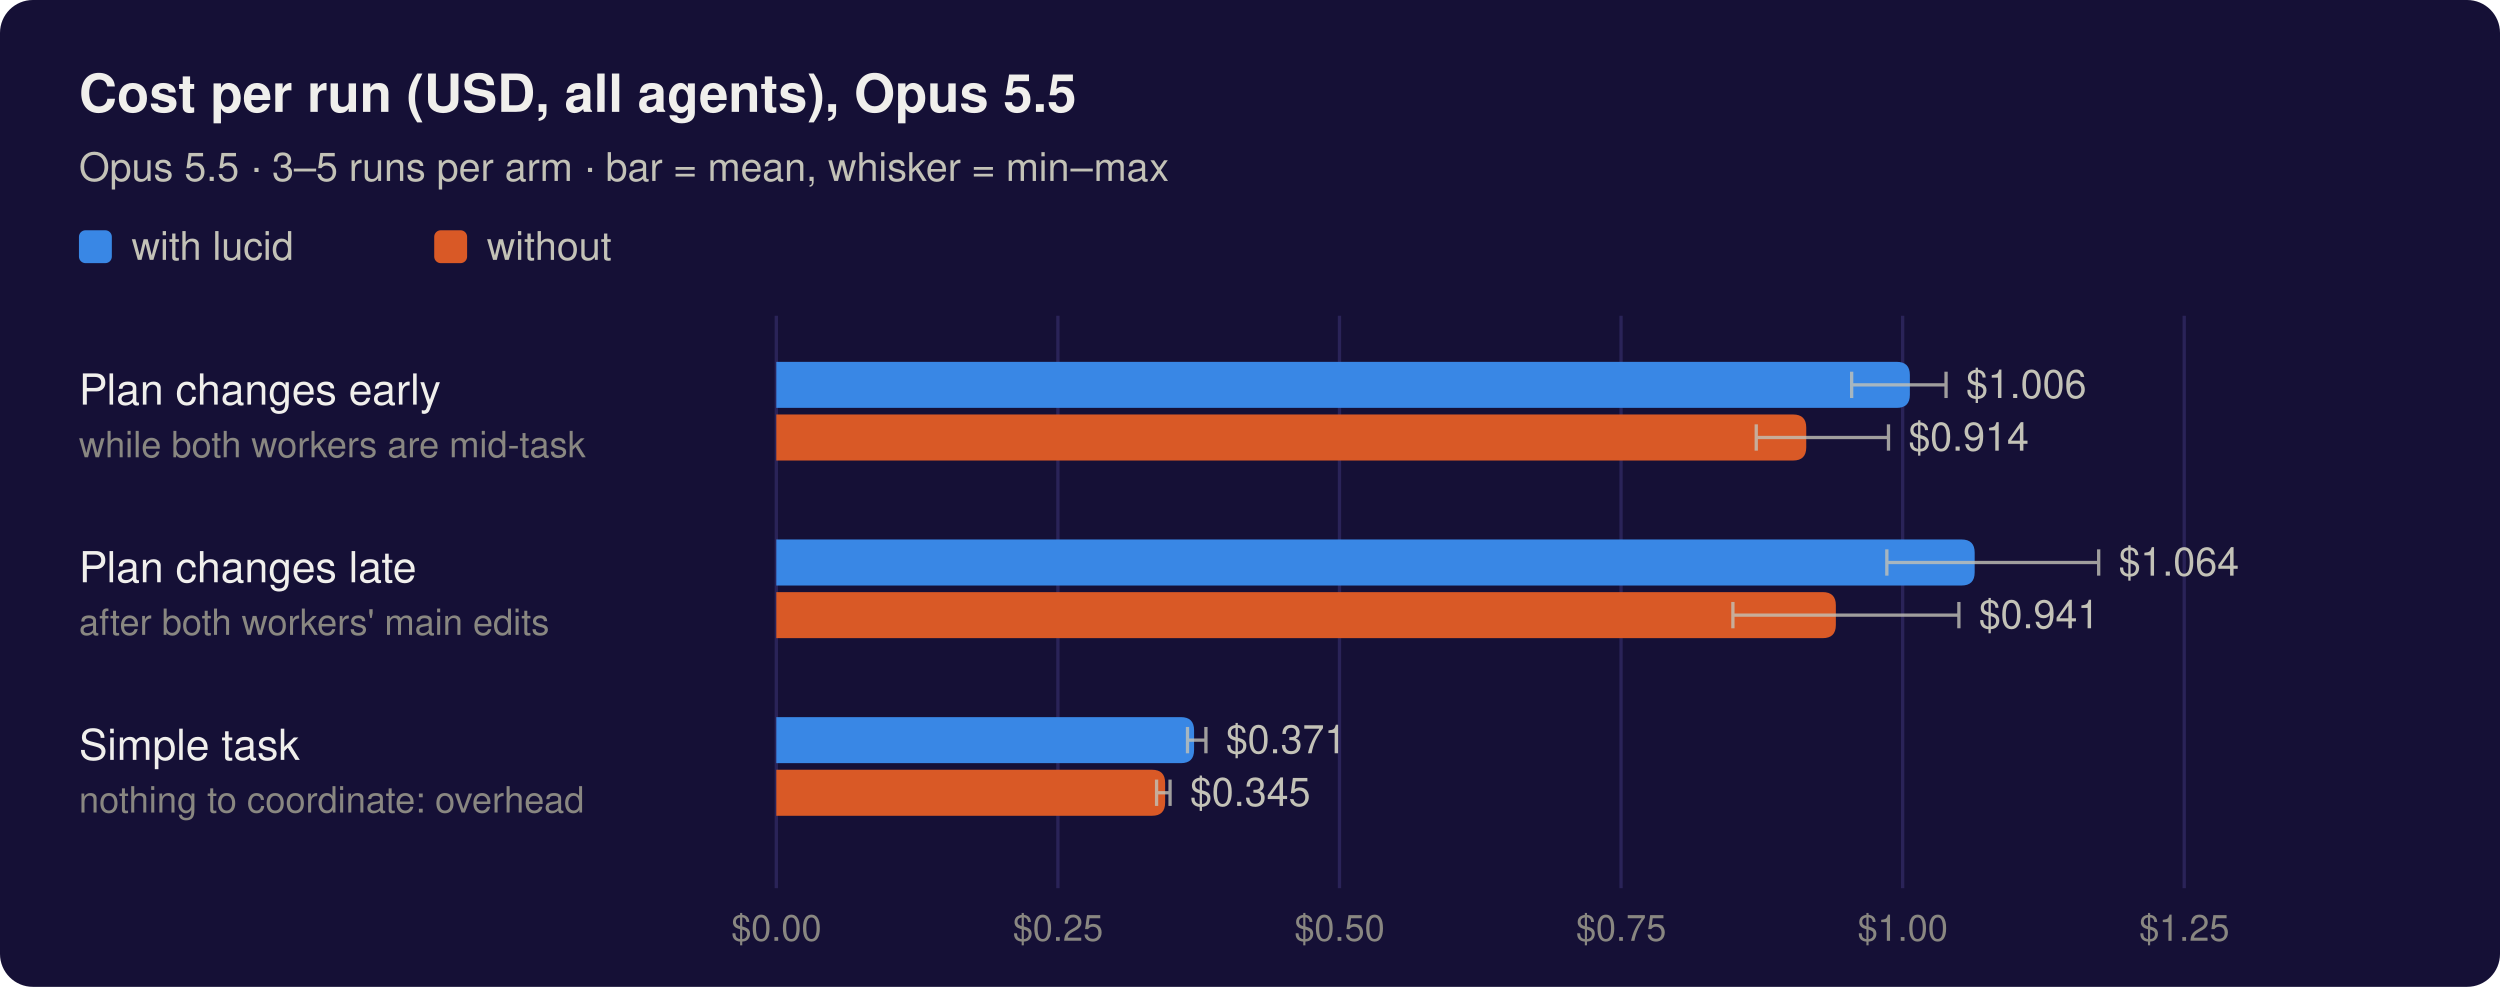
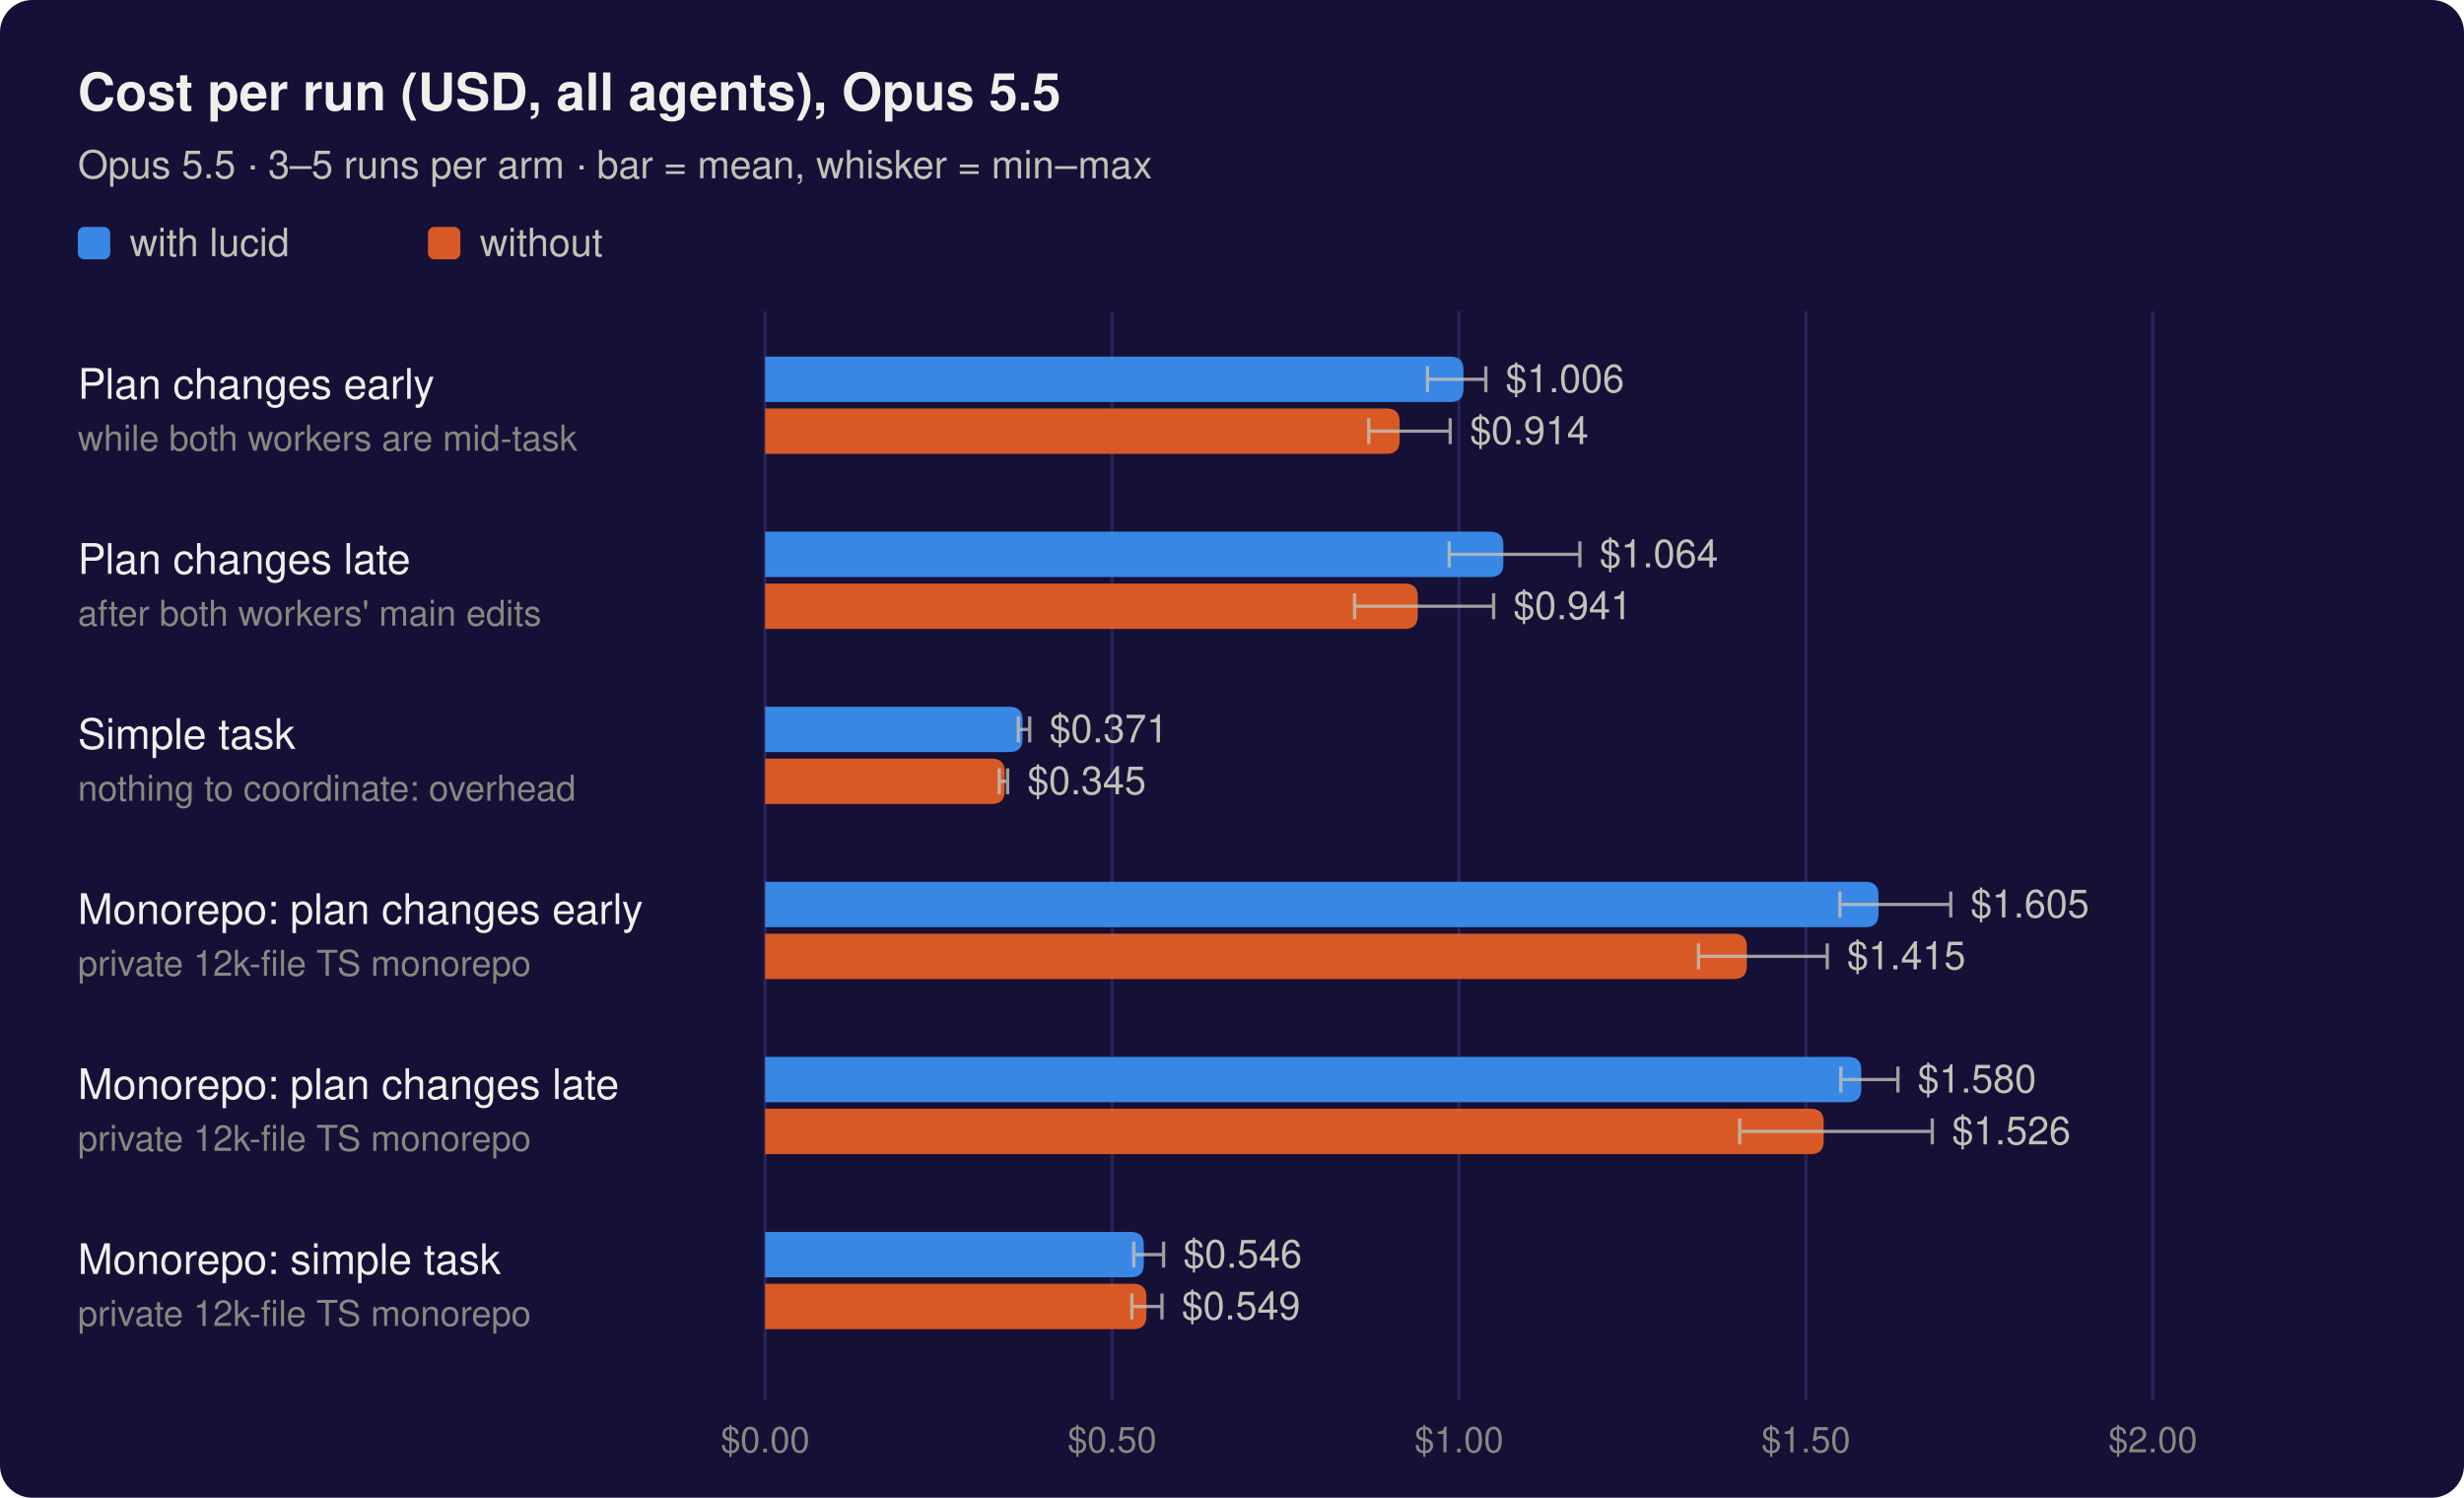
- <svg xmlns="http://www.w3.org/2000/svg" width="760" height="300" viewBox="0 0 760 300" font-family="-apple-system,BlinkMacSystemFont,'Segoe UI',Helvetica,Arial,sans-serif">
-   <rect width="760" height="300" rx="10" fill="#151036" />
+ <svg xmlns="http://www.w3.org/2000/svg" width="760" height="462" viewBox="0 0 760 462" font-family="-apple-system,BlinkMacSystemFont,'Segoe UI',Helvetica,Arial,sans-serif">
+   <rect width="760" height="462" rx="10" fill="#151036" />
  <text x="24" y="34" font-size="16" font-weight="600" fill="#f0efec">Cost per run (USD, all agents), Opus 5.5</text>
  <text x="24" y="55" font-size="12" fill="#c3c2b7">Opus 5.5 · 3–5 runs per arm · bar = mean, whisker = min–max</text>
  <rect x="24" y="70" width="10" height="10" rx="2" fill="#3987e5" />
  <text x="40" y="79" font-size="12" fill="#c3c2b7">with lucid</text>
  <rect x="132" y="70" width="10" height="10" rx="2" fill="#d95926" />
  <text x="148" y="79" font-size="12" fill="#c3c2b7">without</text>
-   <line x1="236.0" y1="96" x2="236.0" y2="270" stroke="#2a2358" stroke-width="1" />
-   <text x="236.0" y="286" font-size="11" fill="#898781" text-anchor="middle">$0.00</text>
-   <line x1="321.6" y1="96" x2="321.6" y2="270" stroke="#2a2358" stroke-width="1" />
-   <text x="321.6" y="286" font-size="11" fill="#898781" text-anchor="middle">$0.25</text>
-   <line x1="407.2" y1="96" x2="407.2" y2="270" stroke="#2a2358" stroke-width="1" />
-   <text x="407.2" y="286" font-size="11" fill="#898781" text-anchor="middle">$0.50</text>
-   <line x1="492.8" y1="96" x2="492.8" y2="270" stroke="#2a2358" stroke-width="1" />
-   <text x="492.8" y="286" font-size="11" fill="#898781" text-anchor="middle">$0.75</text>
-   <line x1="578.4" y1="96" x2="578.4" y2="270" stroke="#2a2358" stroke-width="1" />
-   <text x="578.4" y="286" font-size="11" fill="#898781" text-anchor="middle">$1.00</text>
-   <line x1="664.0" y1="96" x2="664.0" y2="270" stroke="#2a2358" stroke-width="1" />
-   <text x="664.0" y="286" font-size="11" fill="#898781" text-anchor="middle">$1.25</text>
+   <line x1="236.0" y1="96" x2="236.0" y2="432" stroke="#2a2358" stroke-width="1" />
+   <text x="236.0" y="448" font-size="11" fill="#898781" text-anchor="middle">$0.00</text>
+   <line x1="343.0" y1="96" x2="343.0" y2="432" stroke="#2a2358" stroke-width="1" />
+   <text x="343.0" y="448" font-size="11" fill="#898781" text-anchor="middle">$0.50</text>
+   <line x1="450.0" y1="96" x2="450.0" y2="432" stroke="#2a2358" stroke-width="1" />
+   <text x="450.0" y="448" font-size="11" fill="#898781" text-anchor="middle">$1.00</text>
+   <line x1="557.0" y1="96" x2="557.0" y2="432" stroke="#2a2358" stroke-width="1" />
+   <text x="557.0" y="448" font-size="11" fill="#898781" text-anchor="middle">$1.50</text>
+   <line x1="664.0" y1="96" x2="664.0" y2="432" stroke="#2a2358" stroke-width="1" />
+   <text x="664.0" y="448" font-size="11" fill="#898781" text-anchor="middle">$2.00</text>
  <text x="24" y="123" font-size="13" font-weight="500" fill="#f0efec">Plan changes early</text>
  <text x="24" y="139" font-size="11" fill="#898781">while both workers are mid-task</text>
-   <path d="M236.0 110.0H576.6Q580.6 110.0 580.6 114.0V120.0Q580.6 124.0 576.6 124.0H236.0Z" fill="#3987e5" />
-   <path d="M562.9 117.0H591.6M562.9 113.0v8M591.6 113.0v8" stroke="#c3c2b7" stroke-width="1" fill="none" opacity="0.8" />
-   <text x="597.6" y="121.0" font-size="12" fill="#c3c2b7" style="font-variant-numeric:tabular-nums">$1.006</text>
-   <path d="M236.0 126.0H545.1Q549.1 126.0 549.1 130.0V136.0Q549.1 140.0 545.1 140.0H236.0Z" fill="#d95926" />
-   <path d="M533.9 133.0H574.1M533.9 129.0v8M574.1 129.0v8" stroke="#c3c2b7" stroke-width="1" fill="none" opacity="0.8" />
-   <text x="580.1" y="137.0" font-size="12" fill="#c3c2b7" style="font-variant-numeric:tabular-nums">$0.914</text>
+   <path d="M236.0 110.0H447.4Q451.4 110.0 451.4 114.0V120.0Q451.4 124.0 447.4 124.0H236.0Z" fill="#3987e5" />
+   <path d="M440.3 117.0H458.3M440.3 113.0v8M458.3 113.0v8" stroke="#c3c2b7" stroke-width="1" fill="none" opacity="0.8" />
+   <text x="464.3" y="121.0" font-size="12" fill="#c3c2b7" style="font-variant-numeric:tabular-nums">$1.006</text>
+   <path d="M236.0 126.0H427.7Q431.7 126.0 431.7 130.0V136.0Q431.7 140.0 427.7 140.0H236.0Z" fill="#d95926" />
+   <path d="M422.2 133.0H447.3M422.2 129.0v8M447.3 129.0v8" stroke="#c3c2b7" stroke-width="1" fill="none" opacity="0.8" />
+   <text x="453.3" y="137.0" font-size="12" fill="#c3c2b7" style="font-variant-numeric:tabular-nums">$0.914</text>
  <text x="24" y="177" font-size="13" font-weight="500" fill="#f0efec">Plan changes late</text>
  <text x="24" y="193" font-size="11" fill="#898781">after both workers' main edits</text>
-   <path d="M236.0 164.0H596.3Q600.3 164.0 600.3 168.0V174.0Q600.3 178.0 596.3 178.0H236.0Z" fill="#3987e5" />
-   <path d="M573.6 171.0H638.0M573.6 167.0v8M638.0 167.0v8" stroke="#c3c2b7" stroke-width="1" fill="none" opacity="0.8" />
-   <text x="644.0" y="175.0" font-size="12" fill="#c3c2b7" style="font-variant-numeric:tabular-nums">$1.064</text>
-   <path d="M236.0 180.0H554.1Q558.1 180.0 558.1 184.0V190.0Q558.1 194.0 554.1 194.0H236.0Z" fill="#d95926" />
-   <path d="M526.8 187.0H595.5M526.8 183.0v8M595.5 183.0v8" stroke="#c3c2b7" stroke-width="1" fill="none" opacity="0.8" />
-   <text x="601.5" y="191.0" font-size="12" fill="#c3c2b7" style="font-variant-numeric:tabular-nums">$0.941</text>
+   <path d="M236.0 164.0H459.7Q463.7 164.0 463.7 168.0V174.0Q463.7 178.0 459.7 178.0H236.0Z" fill="#3987e5" />
+   <path d="M447.0 171.0H487.3M447.0 167.0v8M487.3 167.0v8" stroke="#c3c2b7" stroke-width="1" fill="none" opacity="0.8" />
+   <text x="493.3" y="175.0" font-size="12" fill="#c3c2b7" style="font-variant-numeric:tabular-nums">$1.064</text>
+   <path d="M236.0 180.0H433.3Q437.3 180.0 437.3 184.0V190.0Q437.3 194.0 433.3 194.0H236.0Z" fill="#d95926" />
+   <path d="M417.8 187.0H460.7M417.8 183.0v8M460.7 183.0v8" stroke="#c3c2b7" stroke-width="1" fill="none" opacity="0.8" />
+   <text x="466.7" y="191.0" font-size="12" fill="#c3c2b7" style="font-variant-numeric:tabular-nums">$0.941</text>
  <text x="24" y="231" font-size="13" font-weight="500" fill="#f0efec">Simple task</text>
  <text x="24" y="247" font-size="11" fill="#898781">nothing to coordinate: overhead</text>
-   <path d="M236.0 218.0H359.0Q363.0 218.0 363.0 222.0V228.0Q363.0 232.0 359.0 232.0H236.0Z" fill="#3987e5" />
-   <path d="M361.0 225.0H366.6M361.0 221.0v8M366.6 221.0v8" stroke="#c3c2b7" stroke-width="1" fill="none" opacity="0.8" />
-   <text x="372.6" y="229.0" font-size="12" fill="#c3c2b7" style="font-variant-numeric:tabular-nums">$0.371</text>
-   <path d="M236.0 234.0H350.2Q354.2 234.0 354.2 238.0V244.0Q354.2 248.0 350.2 248.0H236.0Z" fill="#d95926" />
-   <path d="M351.6 241.0H355.7M351.6 237.0v8M355.7 237.0v8" stroke="#c3c2b7" stroke-width="1" fill="none" opacity="0.8" />
-   <text x="361.7" y="245.0" font-size="12" fill="#c3c2b7" style="font-variant-numeric:tabular-nums">$0.345</text>
+   <path d="M236.0 218.0H311.4Q315.4 218.0 315.4 222.0V228.0Q315.4 232.0 311.4 232.0H236.0Z" fill="#3987e5" />
+   <path d="M314.1 225.0H317.6M314.1 221.0v8M317.6 221.0v8" stroke="#c3c2b7" stroke-width="1" fill="none" opacity="0.8" />
+   <text x="323.6" y="229.0" font-size="12" fill="#c3c2b7" style="font-variant-numeric:tabular-nums">$0.371</text>
+   <path d="M236.0 234.0H305.9Q309.9 234.0 309.9 238.0V244.0Q309.9 248.0 305.9 248.0H236.0Z" fill="#d95926" />
+   <path d="M308.2 241.0H310.8M308.2 237.0v8M310.8 237.0v8" stroke="#c3c2b7" stroke-width="1" fill="none" opacity="0.8" />
+   <text x="316.8" y="245.0" font-size="12" fill="#c3c2b7" style="font-variant-numeric:tabular-nums">$0.345</text>
+   <text x="24" y="285" font-size="13" font-weight="500" fill="#f0efec">Monorepo: plan changes early</text>
+   <text x="24" y="301" font-size="11" fill="#898781">private 12k-file TS monorepo</text>
+   <path d="M236.0 272.0H575.4Q579.4 272.0 579.4 276.0V282.0Q579.4 286.0 575.4 286.0H236.0Z" fill="#3987e5" />
+   <path d="M567.5 279.0H601.7M567.5 275.0v8M601.7 275.0v8" stroke="#c3c2b7" stroke-width="1" fill="none" opacity="0.8" />
+   <text x="607.7" y="283.0" font-size="12" fill="#c3c2b7" style="font-variant-numeric:tabular-nums">$1.605</text>
+   <path d="M236.0 288.0H534.8Q538.8 288.0 538.8 292.0V298.0Q538.8 302.0 534.8 302.0H236.0Z" fill="#d95926" />
+   <path d="M523.9 295.0H563.6M523.9 291.0v8M563.6 291.0v8" stroke="#c3c2b7" stroke-width="1" fill="none" opacity="0.8" />
+   <text x="569.6" y="299.0" font-size="12" fill="#c3c2b7" style="font-variant-numeric:tabular-nums">$1.415</text>
+   <text x="24" y="339" font-size="13" font-weight="500" fill="#f0efec">Monorepo: plan changes late</text>
+   <text x="24" y="355" font-size="11" fill="#898781">private 12k-file TS monorepo</text>
+   <path d="M236.0 326.0H570.1Q574.1 326.0 574.1 330.0V336.0Q574.1 340.0 570.1 340.0H236.0Z" fill="#3987e5" />
+   <path d="M567.8 333.0H585.4M567.8 329.0v8M585.4 329.0v8" stroke="#c3c2b7" stroke-width="1" fill="none" opacity="0.8" />
+   <text x="591.4" y="337.0" font-size="12" fill="#c3c2b7" style="font-variant-numeric:tabular-nums">$1.580</text>
+   <path d="M236.0 342.0H558.5Q562.5 342.0 562.5 346.0V352.0Q562.5 356.0 558.5 356.0H236.0Z" fill="#d95926" />
+   <path d="M536.6 349.0H596.0M536.6 345.0v8M596.0 345.0v8" stroke="#c3c2b7" stroke-width="1" fill="none" opacity="0.8" />
+   <text x="602.0" y="353.0" font-size="12" fill="#c3c2b7" style="font-variant-numeric:tabular-nums">$1.526</text>
+   <text x="24" y="393" font-size="13" font-weight="500" fill="#f0efec">Monorepo: simple task</text>
+   <text x="24" y="409" font-size="11" fill="#898781">private 12k-file TS monorepo</text>
+   <path d="M236.0 380.0H348.8Q352.8 380.0 352.8 384.0V390.0Q352.8 394.0 348.8 394.0H236.0Z" fill="#3987e5" />
+   <path d="M349.7 387.0H358.9M349.7 383.0v8M358.9 383.0v8" stroke="#c3c2b7" stroke-width="1" fill="none" opacity="0.8" />
+   <text x="364.9" y="391.0" font-size="12" fill="#c3c2b7" style="font-variant-numeric:tabular-nums">$0.546</text>
+   <path d="M236.0 396.0H349.6Q353.6 396.0 353.6 400.0V406.0Q353.6 410.0 349.6 410.0H236.0Z" fill="#d95926" />
+   <path d="M349.1 403.0H358.4M349.1 399.0v8M358.4 399.0v8" stroke="#c3c2b7" stroke-width="1" fill="none" opacity="0.8" />
+   <text x="364.4" y="407.0" font-size="12" fill="#c3c2b7" style="font-variant-numeric:tabular-nums">$0.549</text>
</svg>
